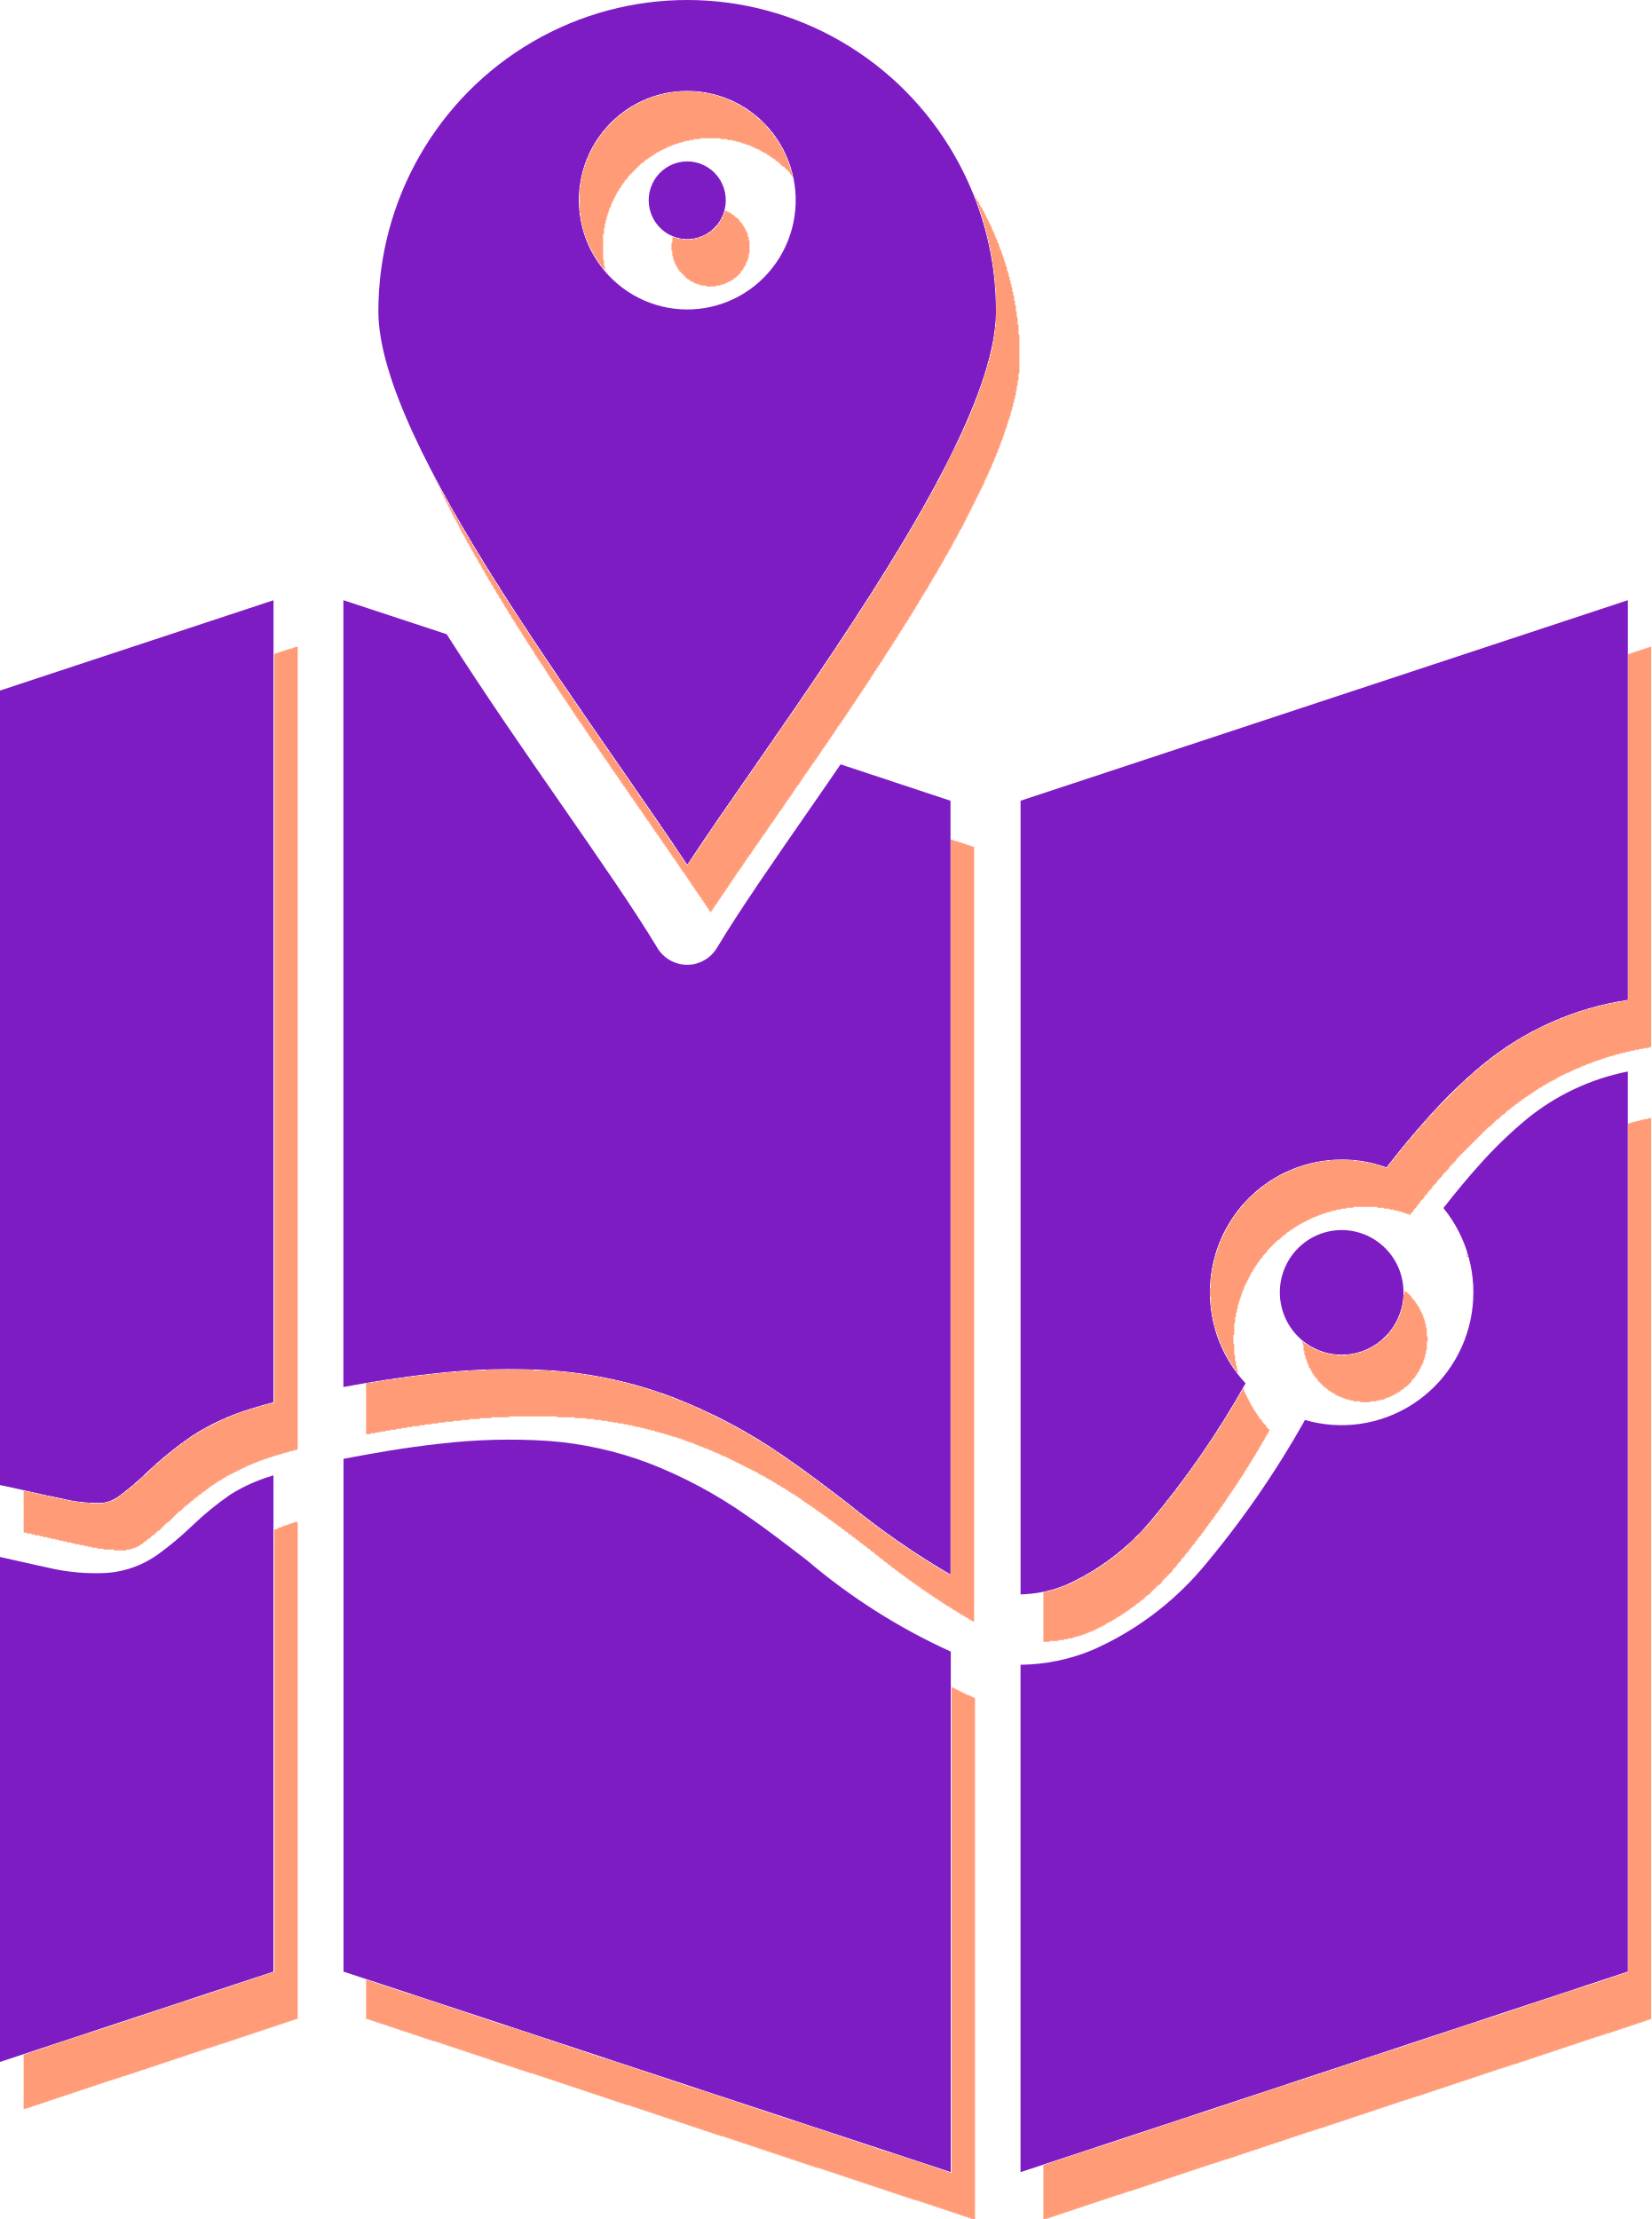
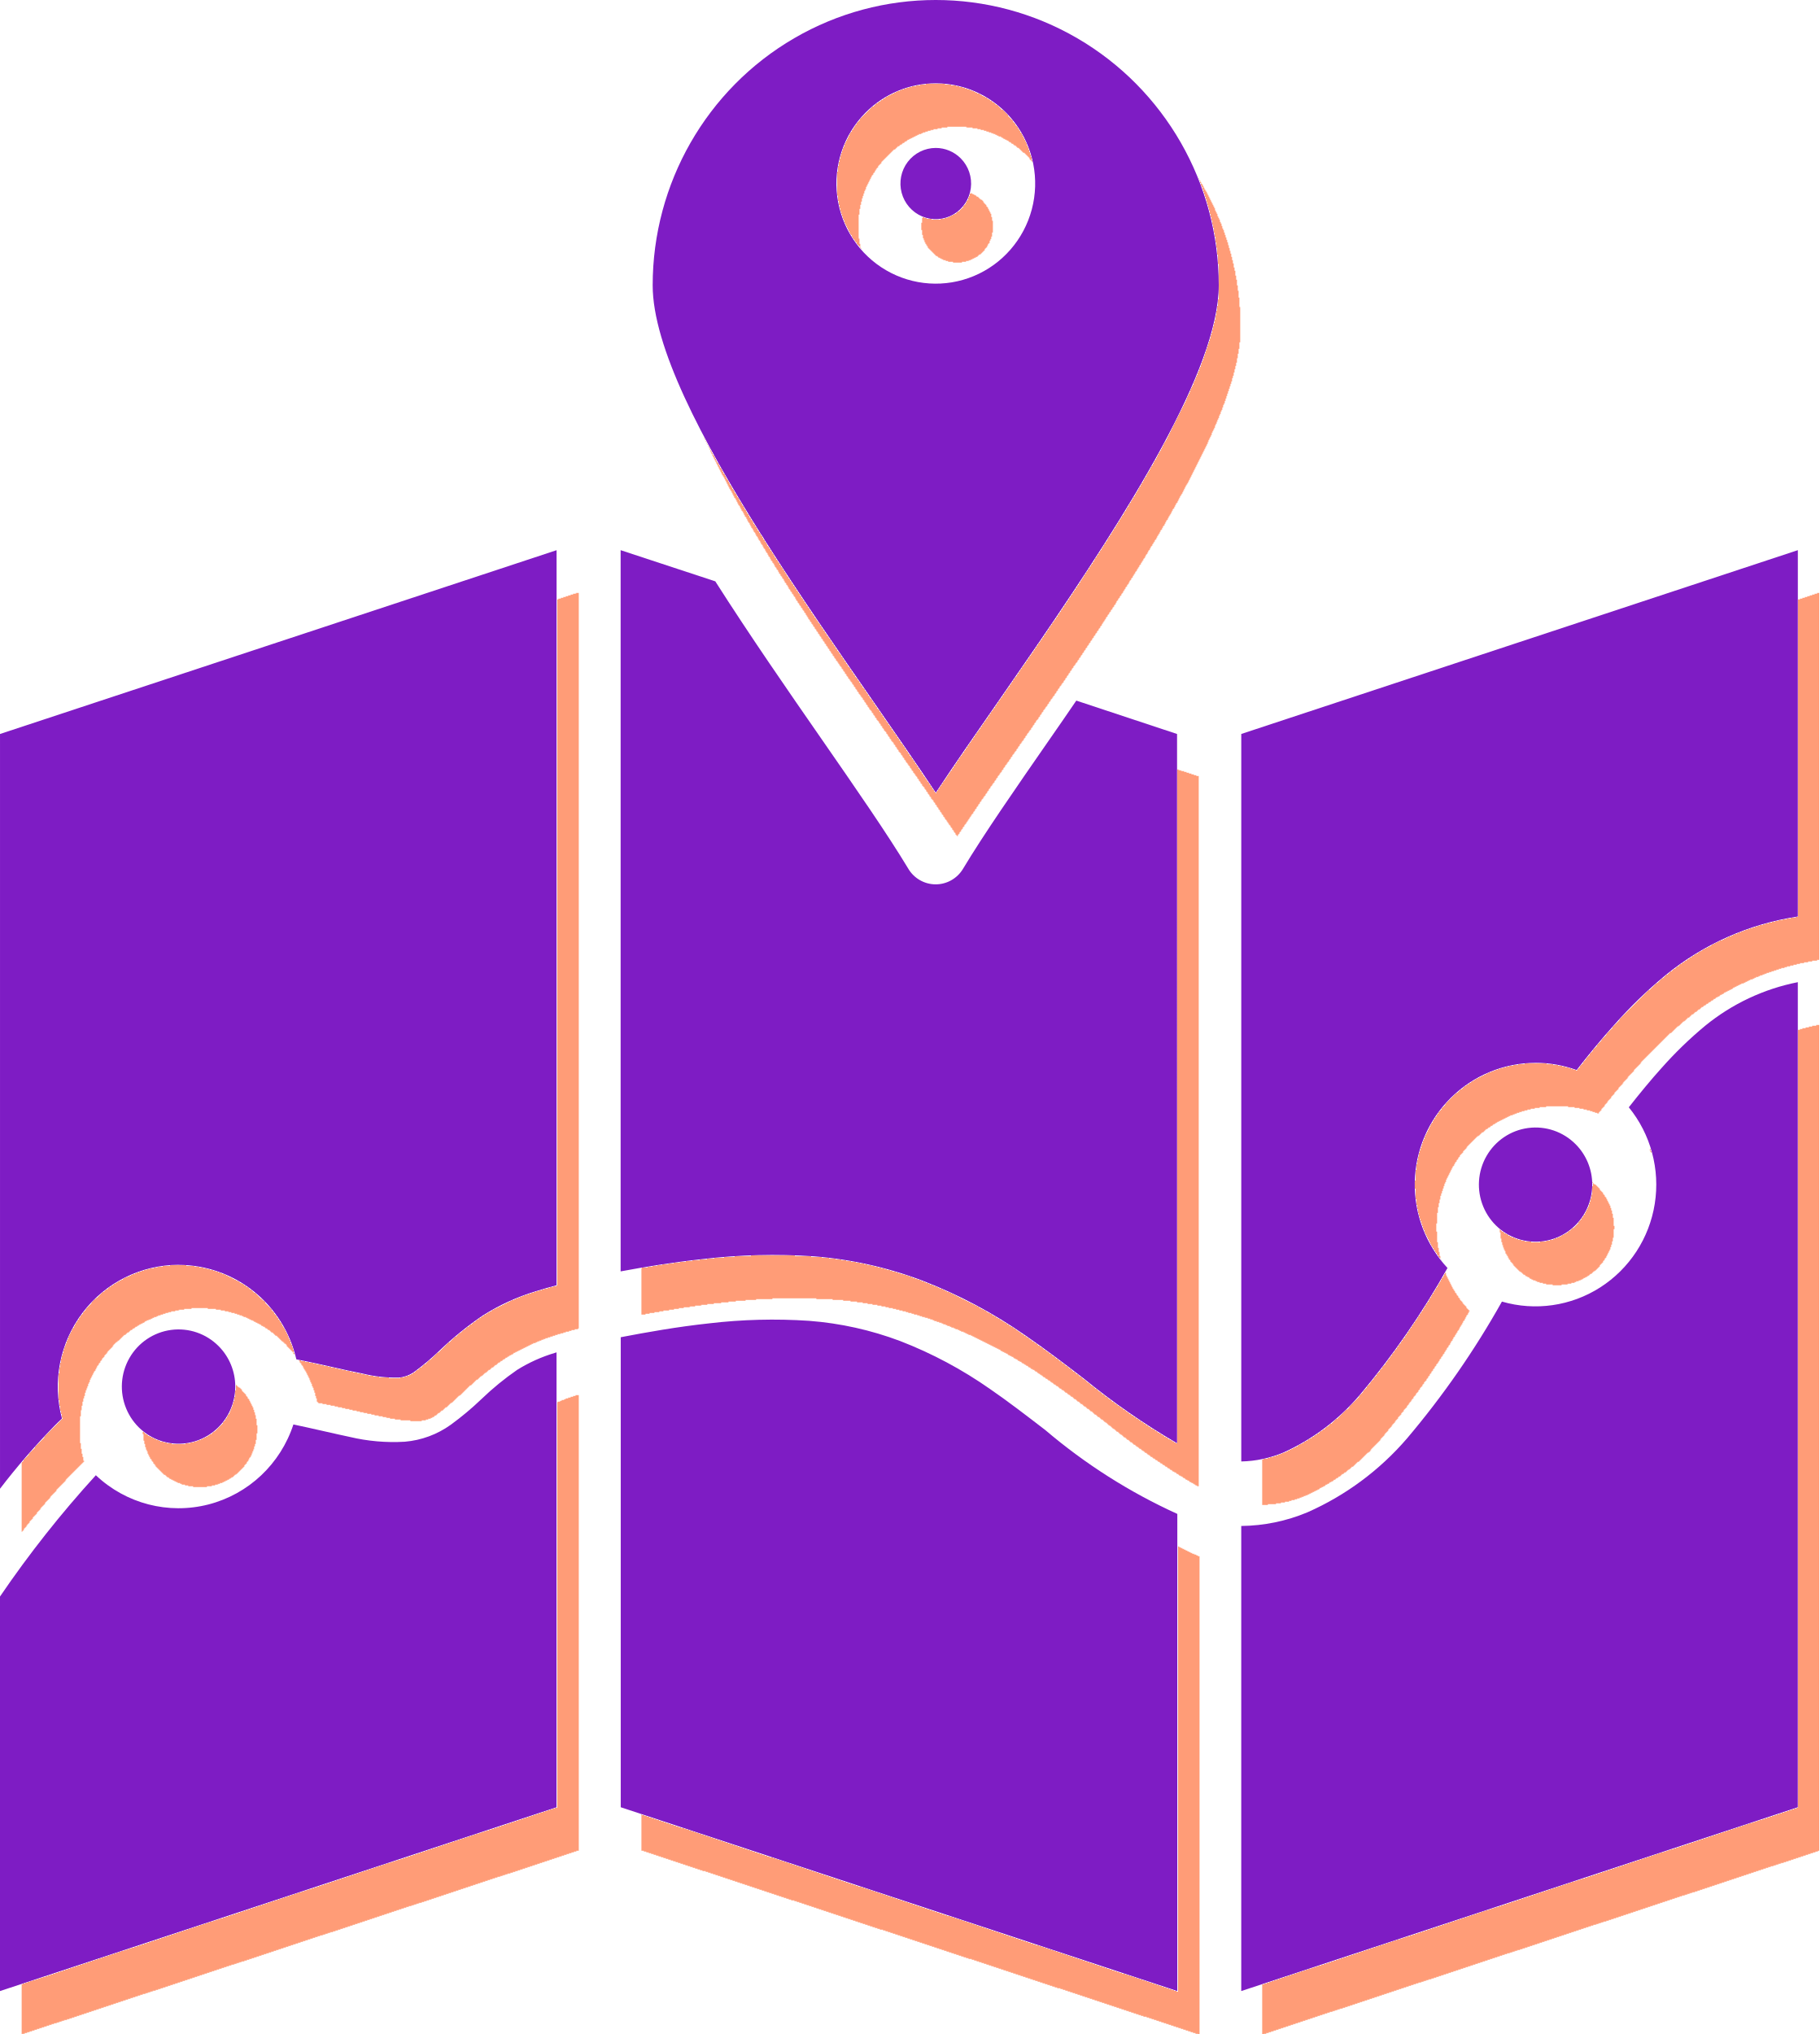
- <svg xmlns="http://www.w3.org/2000/svg" width="282" height="379" viewBox="0 0 282 379" fill="none">
-   <g filter="url(#filter0_d_361_45)">
-     <path fill-rule="evenodd" clip-rule="evenodd" d="M84.839 99.596C85.065 99.89 85.263 100.205 85.431 100.537C92.015 110.906 99.259 121.362 105.843 130.859C110.05 136.926 113.987 142.609 117.367 147.698C120.73 142.609 124.673 136.914 128.891 130.859C131.233 127.478 133.66 123.973 136.113 120.398V120.399C136.257 120.156 136.416 119.924 136.59 119.703C152.888 95.858 170.095 68.871 170.095 53.152C170.095 34.163 160.042 16.615 143.725 7.121C127.407 -2.374 107.304 -2.374 90.986 7.121C74.669 16.615 64.616 34.162 64.616 53.152C64.616 64.545 73.669 81.852 84.84 99.604L84.839 99.596ZM122.022 29.509C123.47 30.967 124.162 33.022 123.896 35.067C123.629 37.114 122.434 38.918 120.661 39.951C118.888 40.982 116.739 41.125 114.848 40.335C112.956 39.546 111.536 37.913 111.007 35.921C110.478 33.928 110.899 31.8 112.144 30.163C113.392 28.526 115.323 27.567 117.37 27.567C119.115 27.569 120.788 28.267 122.022 29.509ZM117.37 15.527C123.128 15.527 128.558 18.226 132.062 22.828C135.567 27.432 136.748 33.416 135.259 39.02C133.77 44.625 129.778 49.212 124.46 51.434C119.141 53.654 113.101 53.258 108.115 50.357C103.127 47.457 99.763 42.385 99.01 36.632C98.257 30.881 100.201 25.102 104.271 20.998C107.741 17.49 112.455 15.521 117.37 15.527ZM162.353 282.08C153.482 278.049 145.21 272.793 137.776 266.465C134.204 263.719 130.652 260.99 127.487 258.825C122.287 255.176 116.668 252.177 110.754 249.887C105.295 247.828 99.574 246.558 93.761 246.112C87.549 245.696 81.311 245.854 75.127 246.585C69.2 247.223 63.472 248.244 58.665 249.169V336.748L162.374 370.999L162.375 282.079L162.353 282.08ZM58.645 236.931V102.515L76.284 108.322C82.741 118.459 89.713 128.521 96.087 137.711C102.54 147.023 108.359 155.413 112.211 161.808V161.81C113.268 163.635 115.202 164.765 117.3 164.783C119.397 164.8 121.35 163.704 122.438 161.896C126.289 155.488 132.13 147.06 138.615 137.711C140.232 135.372 141.908 132.979 143.553 130.545L162.327 136.766L162.328 268.925C156.246 265.375 150.448 261.354 144.985 256.897C141.458 254.188 137.952 251.504 134.141 248.884H134.142C128.155 244.696 121.69 241.25 114.886 238.623C108.391 236.165 101.586 234.641 94.671 234.098C87.729 233.627 80.757 233.801 73.847 234.617C68.328 235.213 63.147 236.064 58.621 236.906L58.645 236.931ZM236.595 213.206C234.274 210.868 231.005 209.75 227.749 210.182C224.495 210.614 221.625 212.547 219.983 215.414C218.342 218.279 218.117 221.751 219.374 224.808C220.63 227.863 223.226 230.157 226.397 231.013C229.568 231.87 232.954 231.191 235.558 229.177C238.162 227.163 239.69 224.043 239.69 220.735C239.695 217.91 238.581 215.2 236.595 213.206ZM246.509 206.321C248.566 203.699 250.59 201.244 252.595 199.016L252.596 199.018C255.102 196.184 257.82 193.55 260.728 191.137C265.739 187.048 271.668 184.258 277.996 183.012V336.748L174.287 370.998V284.338C178.517 284.295 182.698 283.434 186.604 281.8C193.728 278.657 200.069 273.957 205.165 268.038C211.862 260.125 217.789 251.583 222.862 242.527C229.059 244.332 235.728 243.369 241.175 239.885C246.622 236.4 250.323 230.728 251.34 224.307C252.357 217.887 250.593 211.335 246.492 206.314L246.509 206.321ZM229.125 198.046V198.047C223.236 198.047 217.581 200.372 213.375 204.525C209.167 208.678 206.742 214.327 206.619 220.261C206.496 226.194 208.686 231.94 212.717 236.266C208.016 244.665 202.535 252.596 196.35 259.953C192.452 264.534 187.596 268.19 182.131 270.658C179.643 271.699 176.984 272.262 174.292 272.317V136.761L278 102.514V170.779C268.925 172.134 260.38 175.931 253.267 181.771C249.875 184.588 246.704 187.664 243.781 190.97C241.428 193.583 239.086 196.411 236.786 199.386H236.785C234.333 198.493 231.746 198.038 229.139 198.042L229.125 198.046ZM-16.257 250.834C-18.58 248.493 -21.851 247.372 -25.109 247.806C-28.367 248.238 -31.239 250.172 -32.882 253.04C-34.525 255.908 -34.75 259.383 -33.492 262.442C-32.236 265.502 -29.637 267.797 -26.463 268.653C-23.29 269.51 -19.9 268.83 -17.295 266.814C-14.688 264.797 -13.161 261.674 -13.161 258.363C-13.158 255.538 -14.273 252.829 -16.257 250.834ZM-2.326 265.421C-0.49 265.807 1.313 266.217 3.003 266.598C5.206 267.096 7.258 267.561 8.144 267.739V267.74C11.511 268.541 14.979 268.844 18.432 268.639C21.523 268.379 24.486 267.282 27.009 265.467C29.015 264.004 30.922 262.407 32.717 260.689C34.783 258.698 37.007 256.88 39.363 255.252C41.555 253.885 43.918 252.822 46.388 252.087L46.7 251.991L46.702 336.75L-57 371V297.484C-51.588 289.534 -45.618 281.981 -39.14 274.885C-33.527 280.195 -25.611 282.247 -18.151 280.327C-10.692 278.407 -4.723 272.78 -2.324 265.407L-2.326 265.421ZM-23.725 235.675C-30.738 235.682 -37.35 238.979 -41.607 244.595C-45.866 250.21 -47.287 257.505 -45.45 264.326C-46 264.832 -46.481 265.299 -46.895 265.727L-46.896 265.729C-50.493 269.41 -53.867 273.308 -56.998 277.399V136.766L46.71 102.519V239.495C45.32 239.856 44.023 240.226 42.805 240.611V240.612C39.325 241.665 36.002 243.189 32.928 245.14C30.018 247.125 27.28 249.354 24.742 251.802C23.345 253.14 21.865 254.386 20.309 255.535C19.453 256.176 18.441 256.575 17.38 256.688C15.057 256.745 12.738 256.488 10.482 255.924C8.342 255.509 7.03 255.197 5.626 254.879C3.33 254.36 0.847 253.8 -1.783 253.286L-1.781 253.287C-2.928 248.286 -5.721 243.824 -9.705 240.628C-13.691 237.433 -18.633 235.691 -23.725 235.688L-23.725 235.675Z" fill="#7E1CC4" />
+ <svg xmlns="http://www.w3.org/2000/svg" width="339" height="379" viewBox="0 0 339 379" fill="none">
+   <g filter="url(#filter0_d_1012_51)">
+     <path fill-rule="evenodd" clip-rule="evenodd" d="M141.839 99.596C142.065 99.89 142.264 100.205 142.431 100.537C149.015 110.906 156.259 121.362 162.843 130.859C167.05 136.926 170.987 142.609 174.367 147.698C177.73 142.609 181.673 136.914 185.891 130.859C188.233 127.478 190.66 123.973 193.113 120.398V120.399C193.257 120.156 193.416 119.924 193.59 119.703C209.888 95.858 227.095 68.871 227.095 53.152C227.095 34.163 217.042 16.615 200.725 7.121C184.407 -2.374 164.304 -2.374 147.986 7.121C131.669 16.615 121.616 34.162 121.616 53.152C121.616 64.545 130.669 81.852 141.84 99.604L141.839 99.596ZM179.022 29.509C180.47 30.967 181.162 33.022 180.896 35.067C180.629 37.114 179.434 38.918 177.661 39.951C175.888 40.982 173.739 41.125 171.848 40.335C169.956 39.546 168.536 37.913 168.007 35.921C167.478 33.928 167.899 31.8 169.144 30.163C170.392 28.526 172.323 27.567 174.37 27.567C176.115 27.569 177.788 28.267 179.022 29.509ZM174.37 15.527C180.128 15.527 185.558 18.226 189.062 22.828C192.567 27.432 193.748 33.416 192.259 39.02C190.77 44.625 186.778 49.212 181.46 51.434C176.141 53.654 170.101 53.258 165.115 50.357C160.127 47.457 156.763 42.385 156.01 36.632C155.258 30.881 157.201 25.102 161.271 20.998C164.741 17.49 169.455 15.521 174.37 15.527ZM219.353 282.08C210.482 278.049 202.21 272.793 194.776 266.465C191.204 263.719 187.652 260.99 184.487 258.825C179.287 255.176 173.668 252.177 167.754 249.887C162.295 247.828 156.574 246.558 150.761 246.112C144.55 245.696 138.311 245.854 132.127 246.585C126.2 247.223 120.472 248.244 115.665 249.169V336.748L219.374 370.999L219.375 282.079L219.353 282.08ZM115.645 236.931V102.515L133.284 108.322C139.741 118.459 146.712 128.521 153.087 137.711C159.54 147.023 165.359 155.413 169.211 161.808V161.81C170.268 163.635 172.202 164.765 174.3 164.783C176.397 164.8 178.35 163.704 179.438 161.896C183.289 155.488 189.13 147.06 195.615 137.711C197.232 135.372 198.908 132.979 200.553 130.545L219.327 136.766L219.328 268.925C213.246 265.375 207.448 261.354 201.985 256.897C198.458 254.188 194.952 251.504 191.141 248.884H191.142C185.155 244.696 178.69 241.25 171.886 238.623C165.391 236.165 158.586 234.641 151.671 234.098C144.729 233.627 137.757 233.801 130.847 234.617C125.328 235.213 120.147 236.064 115.621 236.906L115.645 236.931ZM293.595 213.206C291.274 210.868 288.005 209.75 284.749 210.182C281.495 210.614 278.625 212.547 276.983 215.414C275.342 218.279 275.117 221.751 276.374 224.808C277.63 227.863 280.226 230.157 283.397 231.013C286.568 231.87 289.954 231.191 292.558 229.177C295.162 227.163 296.69 224.043 296.69 220.735C296.695 217.91 295.581 215.2 293.595 213.206ZM303.509 206.321C305.566 203.699 307.59 201.244 309.595 199.016L309.596 199.018C312.102 196.184 314.82 193.55 317.728 191.137C322.739 187.048 328.668 184.258 334.996 183.012V336.748L231.287 370.998V284.338C235.517 284.295 239.698 283.434 243.604 281.8C250.728 278.657 257.069 273.957 262.165 268.038C268.862 260.125 274.789 251.583 279.862 242.527C286.059 244.332 292.728 243.369 298.175 239.885C303.622 236.4 307.323 230.728 308.34 224.307C309.357 217.887 307.593 211.335 303.492 206.314L303.509 206.321ZM286.125 198.046V198.047C280.236 198.047 274.581 200.372 270.375 204.525C266.167 208.678 263.742 214.327 263.619 220.261C263.496 226.194 265.686 231.94 269.717 236.266C265.016 244.665 259.535 252.596 253.35 259.953C249.452 264.534 244.596 268.19 239.131 270.658C236.643 271.699 233.984 272.262 231.292 272.317V136.761L335 102.514V170.779C325.925 172.134 317.38 175.931 310.267 181.771C306.875 184.588 303.704 187.664 300.781 190.97C298.428 193.583 296.086 196.411 293.786 199.386H293.785C291.333 198.493 288.746 198.038 286.139 198.042L286.125 198.046ZM40.743 250.834C38.42 248.493 35.149 247.372 31.891 247.806C28.633 248.238 25.761 250.172 24.118 253.04C22.475 255.908 22.25 259.383 23.508 262.442C24.764 265.502 27.363 267.797 30.537 268.653C33.71 269.51 37.1 268.83 39.705 266.814C42.312 264.797 43.839 261.674 43.839 258.363C43.842 255.538 42.727 252.829 40.743 250.834ZM54.674 265.421C56.51 265.807 58.313 266.217 60.003 266.598C62.206 267.096 64.258 267.561 65.144 267.739V267.74C68.511 268.541 71.979 268.844 75.432 268.639C78.523 268.379 81.486 267.282 84.009 265.467C86.016 264.004 87.922 262.407 89.717 260.689C91.783 258.698 94.007 256.88 96.363 255.252C98.555 253.885 100.918 252.822 103.388 252.087L103.7 251.991L103.702 336.75L0 371V297.484C5.412 289.534 11.382 281.981 17.86 274.885C23.473 280.195 31.389 282.247 38.849 280.327C46.308 278.407 52.277 272.78 54.676 265.407L54.674 265.421ZM33.275 235.675C26.262 235.682 19.65 238.979 15.393 244.595C11.134 250.21 9.713 257.505 11.55 264.326C11 264.832 10.519 265.299 10.105 265.727L10.104 265.729C6.507 269.41 3.133 273.308 0.002 277.399V136.766L103.71 102.519V239.495C102.32 239.856 101.023 240.226 99.805 240.611V240.612C96.325 241.665 93.002 243.189 89.928 245.14C87.018 247.125 84.28 249.354 81.743 251.802C80.345 253.14 78.865 254.386 77.309 255.535C76.454 256.176 75.441 256.575 74.38 256.688C72.057 256.745 69.738 256.488 67.482 255.924C65.343 255.509 64.03 255.197 62.626 254.879C60.33 254.36 57.847 253.8 55.217 253.286L55.219 253.287C54.072 248.286 51.279 243.824 47.295 240.628C43.309 237.433 38.367 235.691 33.275 235.688L33.275 235.675Z" fill="#7E1CC4" />
  </g>
  <defs>
-     <filter id="filter0_d_361_45" x="-57" y="0" width="339" height="379" filterUnits="userSpaceOnUse" color-interpolation-filters="sRGB">
+     <filter id="filter0_d_1012_51" x="0" y="0" width="339" height="379" filterUnits="userSpaceOnUse" color-interpolation-filters="sRGB">
      <feFlood flood-opacity="0" result="BackgroundImageFix" />
      <feColorMatrix in="SourceAlpha" type="matrix" values="0 0 0 0 0 0 0 0 0 0 0 0 0 0 0 0 0 0 127 0" result="hardAlpha" />
      <feOffset dx="4" dy="8" />
      <feComposite in2="hardAlpha" operator="out" />
      <feColorMatrix type="matrix" values="0 0 0 0 1 0 0 0 0 0.612 0 0 0 0 0.467 0 0 0 1 0" />
-       <feBlend mode="normal" in2="BackgroundImageFix" result="effect1_dropShadow_361_45" />
-       <feBlend mode="normal" in="SourceGraphic" in2="effect1_dropShadow_361_45" result="shape" />
+       <feBlend mode="normal" in2="BackgroundImageFix" result="effect1_dropShadow_1012_51" />
+       <feBlend mode="normal" in="SourceGraphic" in2="effect1_dropShadow_1012_51" result="shape" />
    </filter>
  </defs>
</svg>
